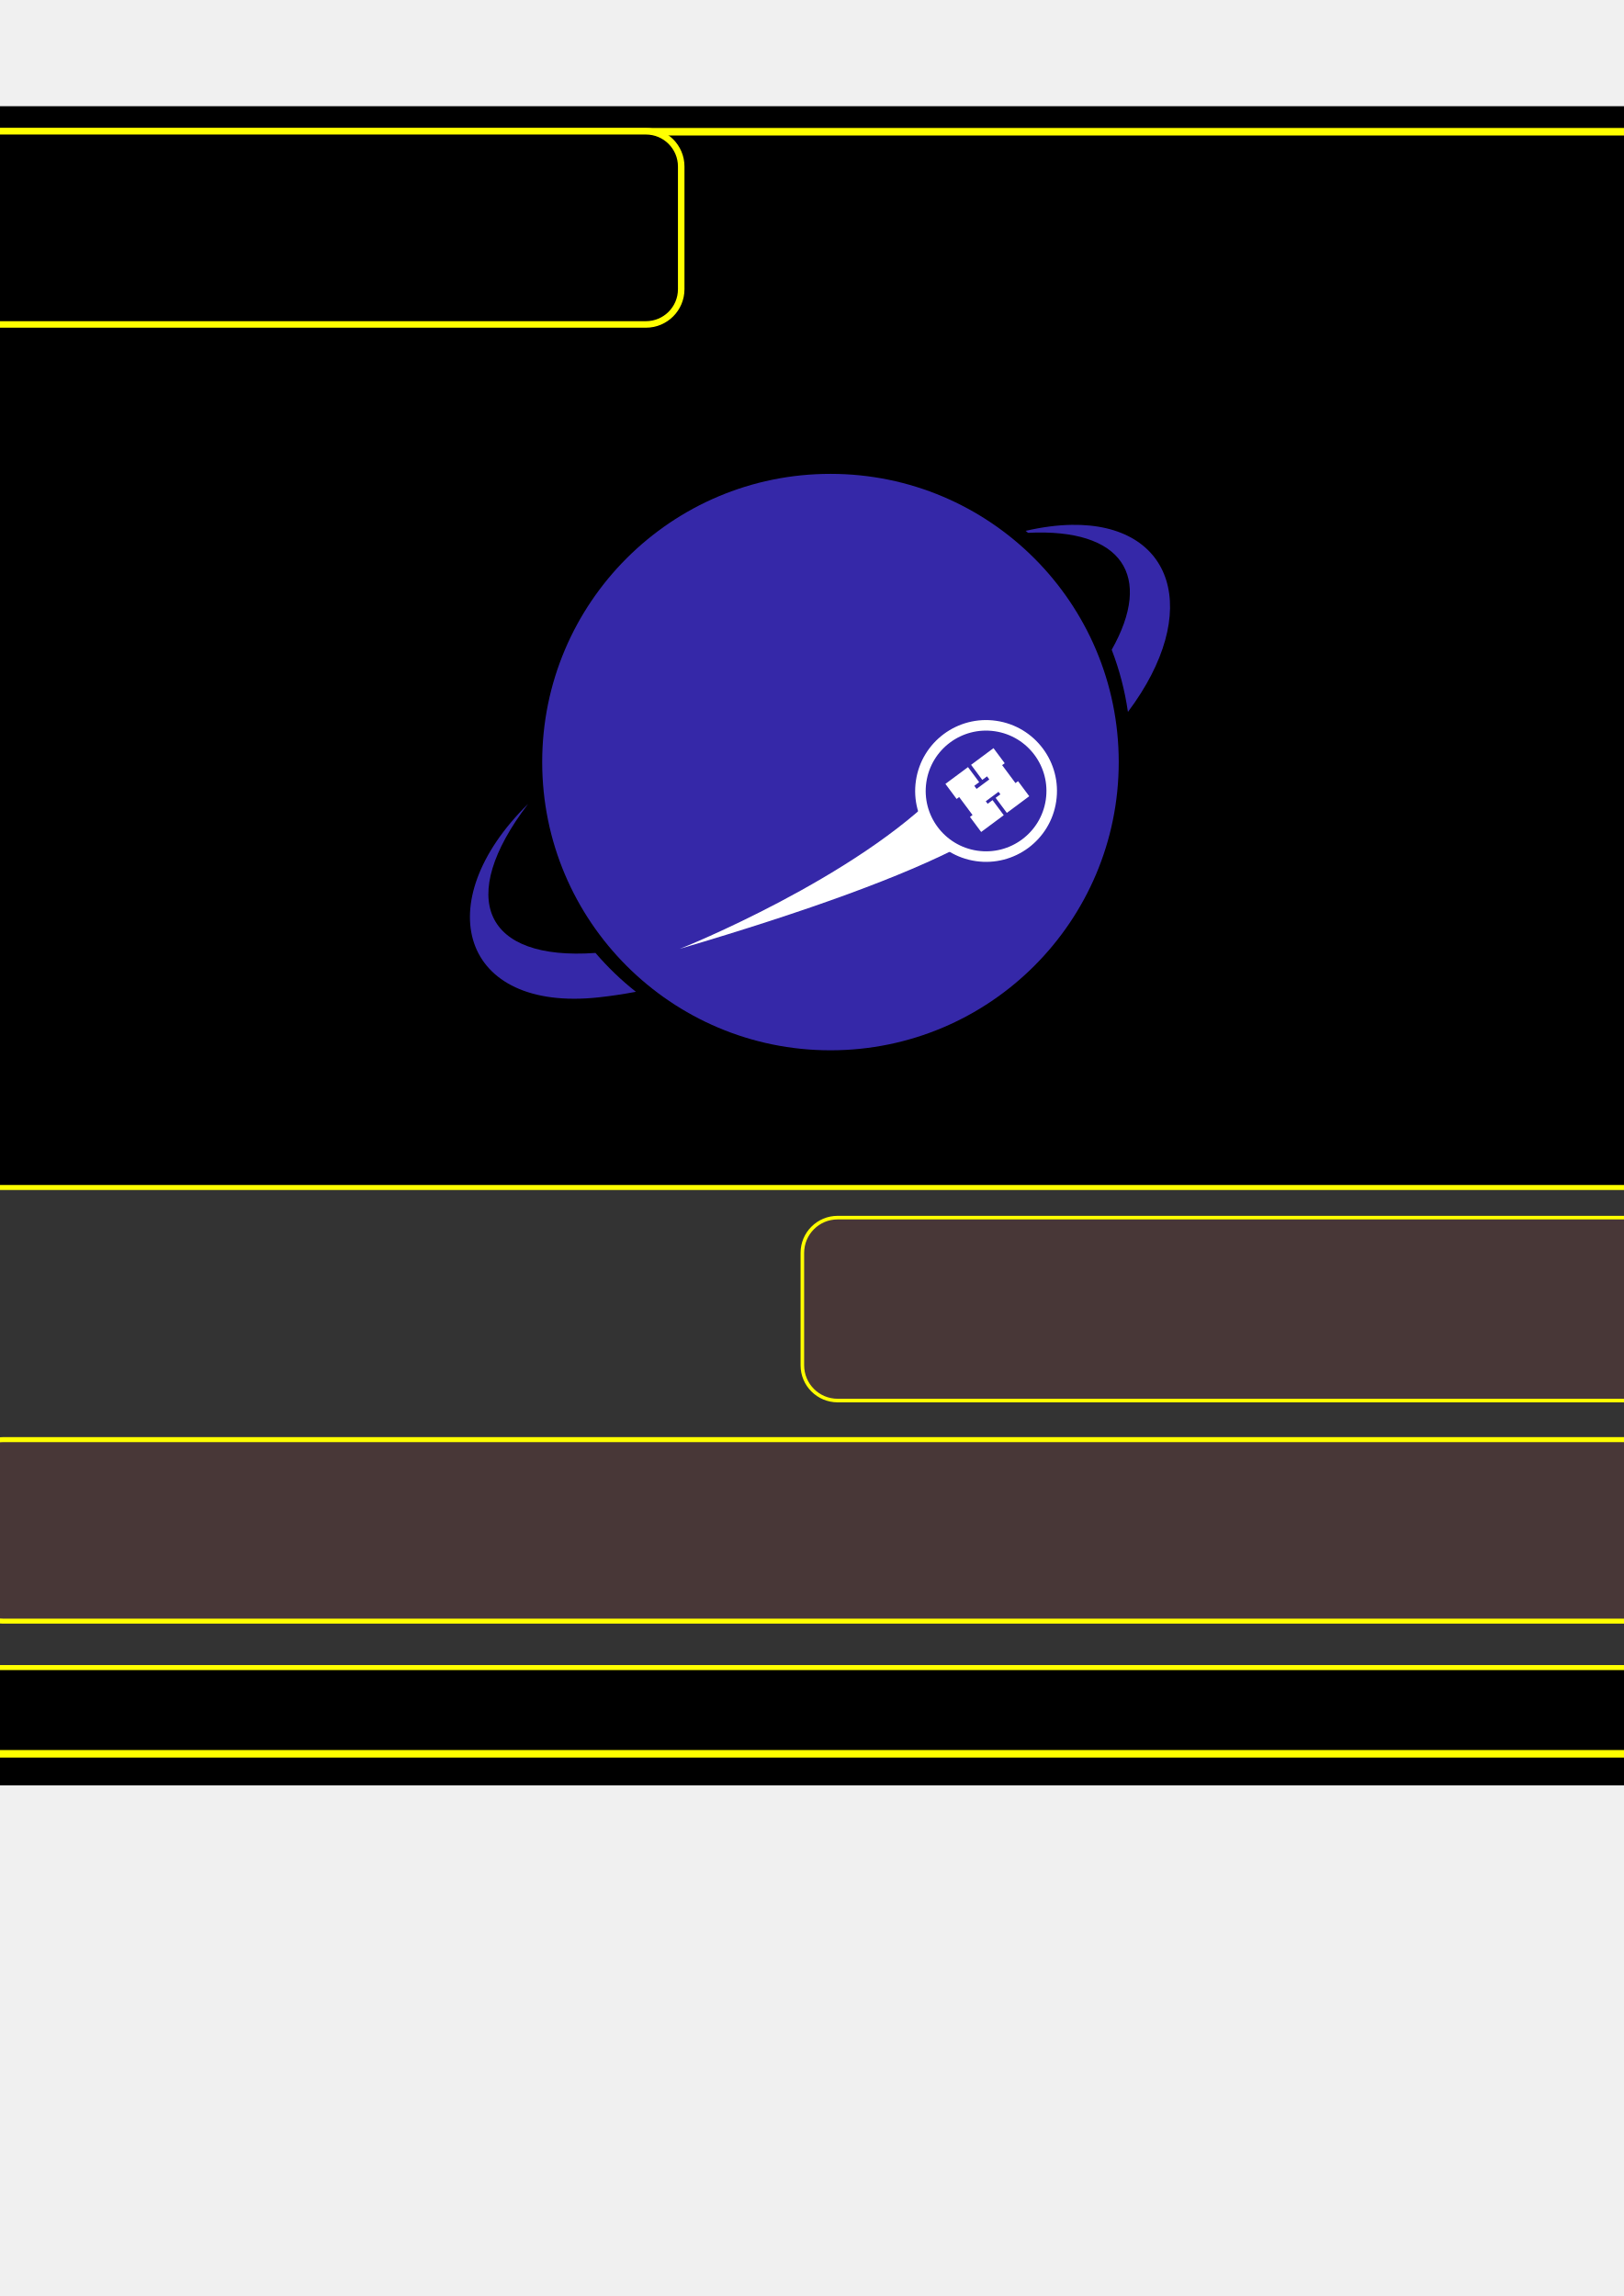
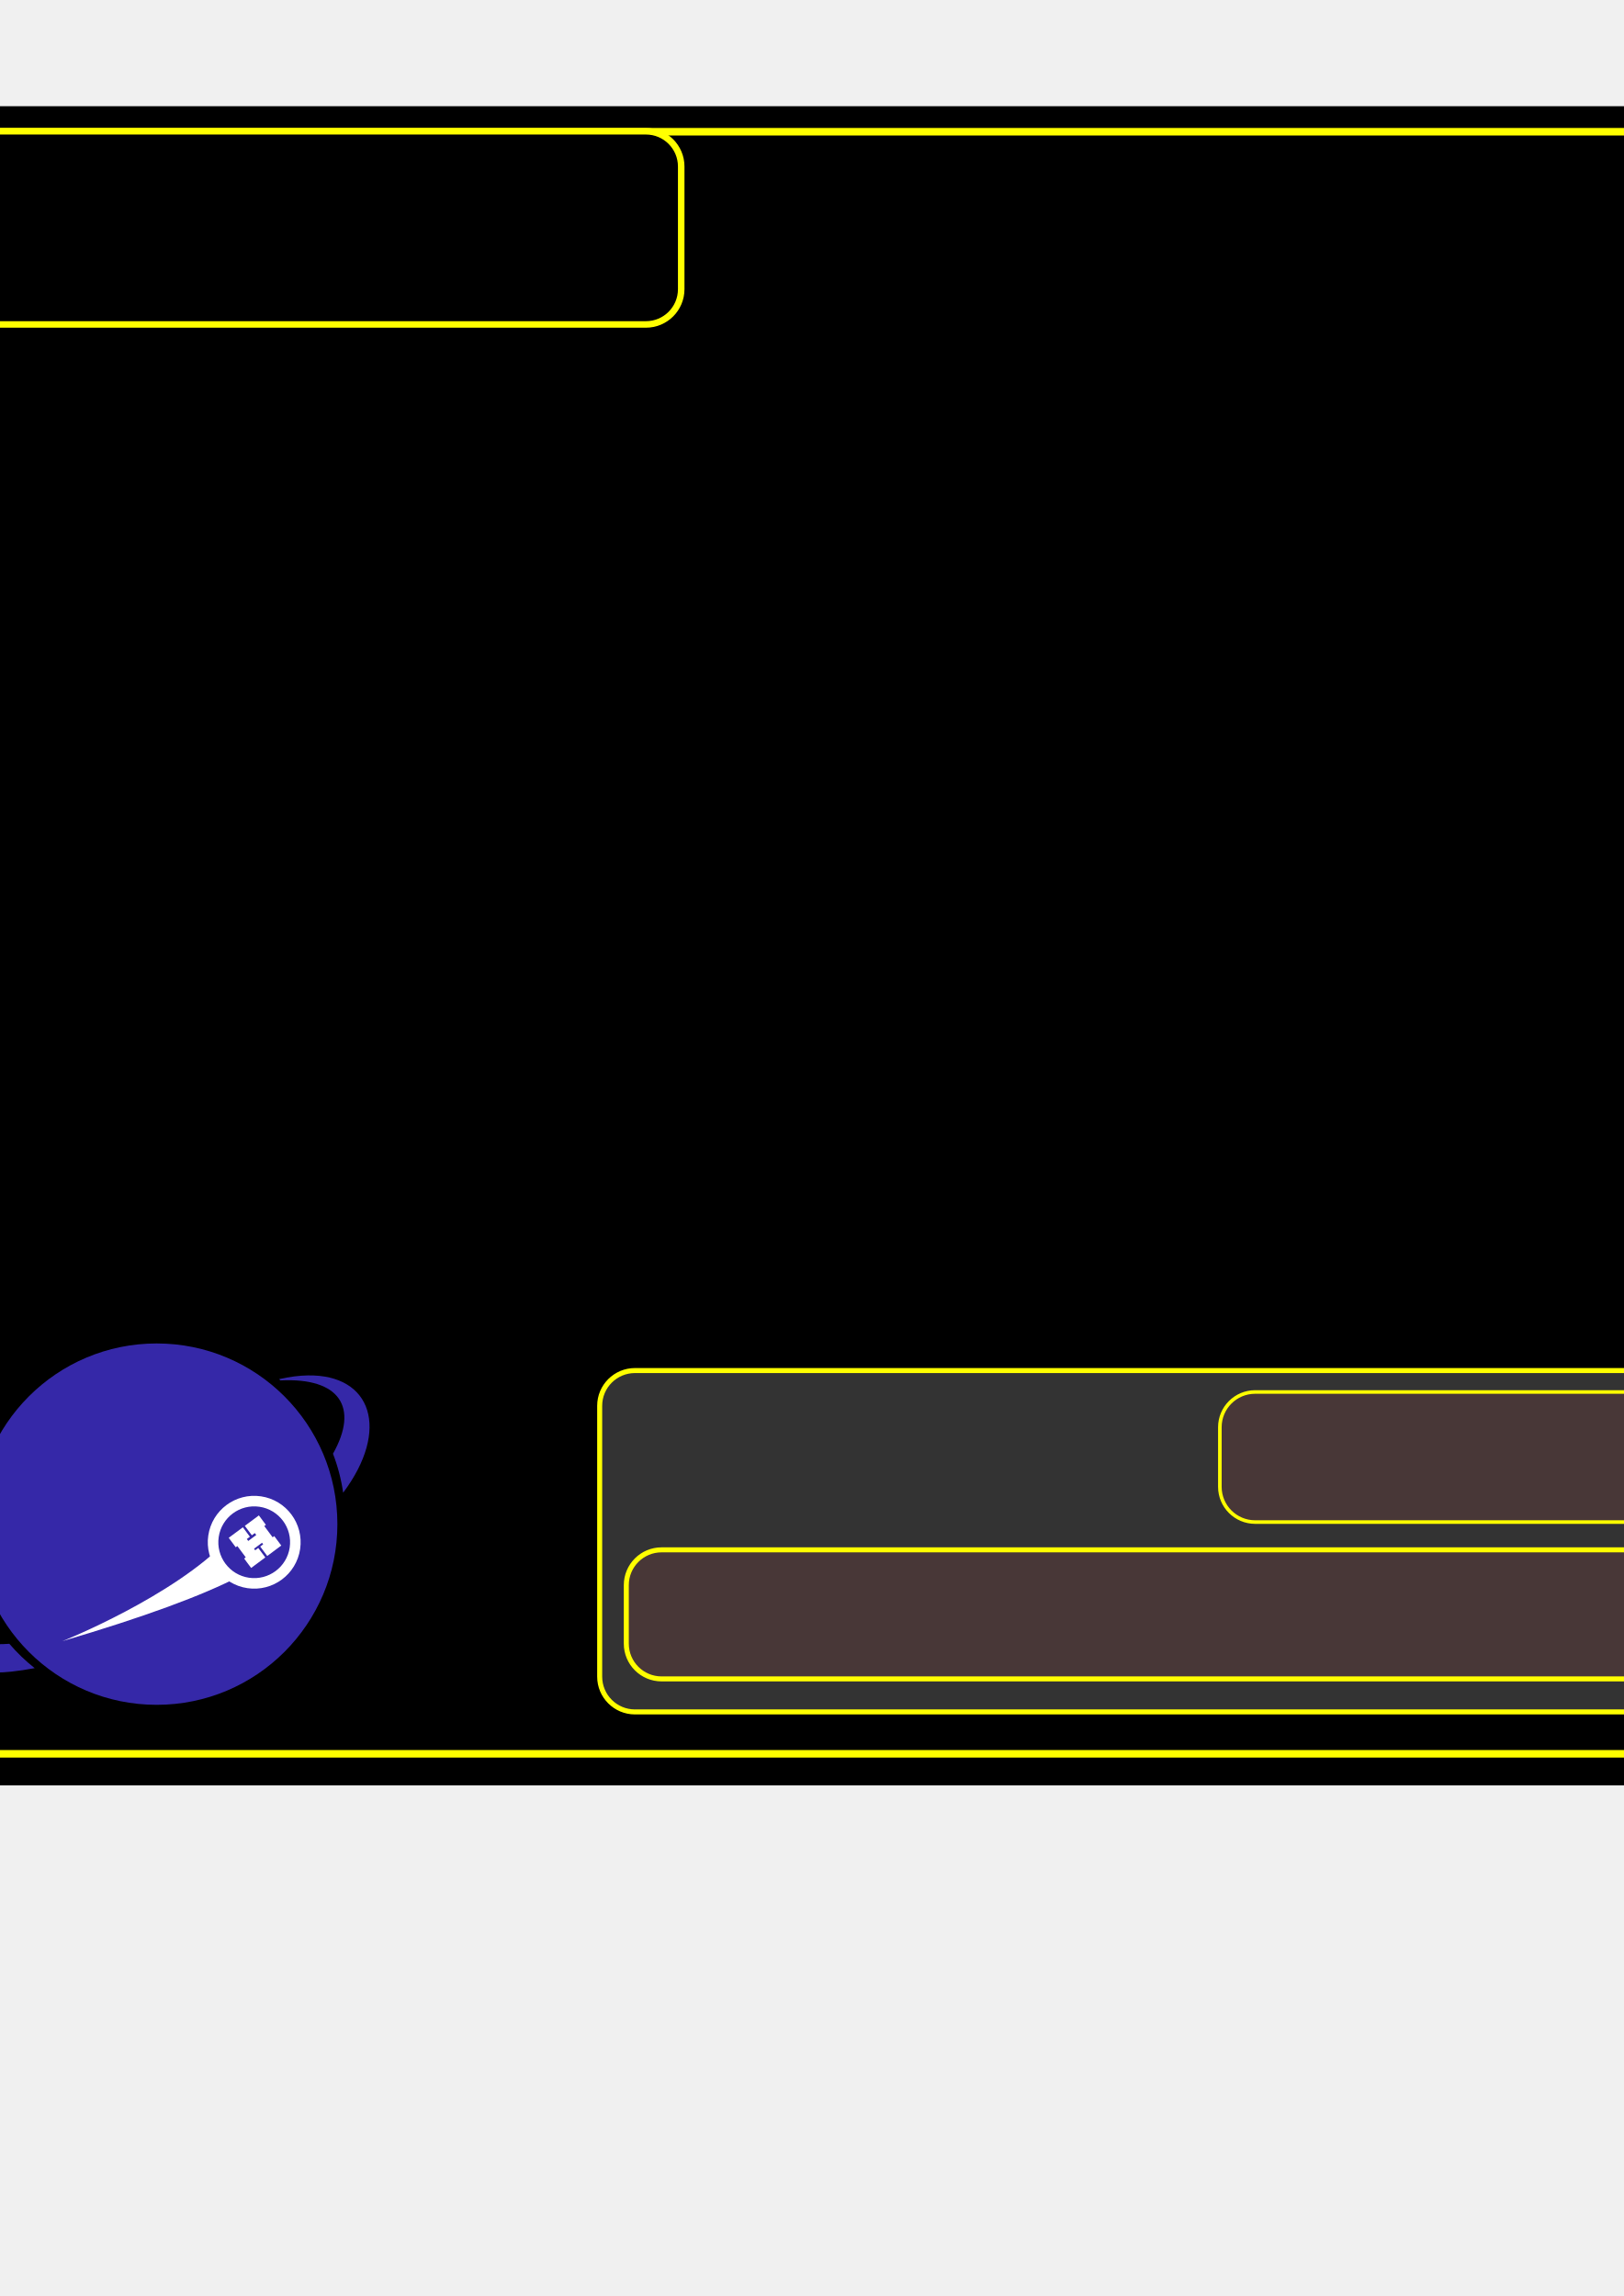
<svg xmlns="http://www.w3.org/2000/svg" width="744.094" height="1052.362" id="svg2" version="1.1">
  <defs id="defs4" />
  <g id="layer1">
    <rect style="fill:#000000;fill-opacity:1;stroke:#000000;stroke-width:1.642;stroke-miterlimit:4;stroke-opacity:1;stroke-dasharray:none;stroke-dashoffset:0" id="rect2985" width="1024" height="768" x="-140" y="49.505" />
+     <g transform="matrix(1.074748,0,0,1.074748,-1315.354,-58.21688)" id="g3206">
+       <path style="color:#000000;fill:#ffff00;fill-opacity:1;stroke:#267575;stroke-width:1.638;stroke-linecap:round;stroke-linejoin:miter;stroke-miterlimit:4;stroke-opacity:0.52;stroke-dasharray:none;stroke-dashoffset:0;marker:none;visibility:visible;display:inline;overflow:visible;enable-background:accumulate" id="path3208" d="M 15.121,413.487 -351.712,411.059 -166.193,94.586 z" transform="matrix(0.5400929,0,0,0.5400929,240.8244,251.5181)" />
+       <text xml:space="preserve" style="font-size:171.491px;font-style:normal;font-weight:normal;line-height:125%;letter-spacing:0px;word-spacing:0px;fill:#000000;fill-opacity:1;stroke:none;font-family:Sans" x="127.165" y="459.575" id="text3210">
+         <tspan id="tspan3212" x="127.165" y="459.575">!</tspan>
+       </text>
+     </g>
+     <g id="g3304" transform="matrix(1.074748,0,0,1.074748,-566.7823,-58.21688)">
+       <path transform="matrix(0.5400929,0,0,0.5400929,240.8244,251.5181)" d="M 15.121,413.487 -351.712,411.059 -166.193,94.586 z" id="path3306" style="color:#000000;fill:#ffff00;fill-opacity:1;stroke:#267575;stroke-width:1.638;stroke-linecap:round;stroke-linejoin:miter;stroke-miterlimit:4;stroke-opacity:0.52;stroke-dasharray:none;stroke-dashoffset:0;marker:none;visibility:visible;display:inline;overflow:visible;enable-background:accumulate" />
+       <text id="text3308" y="459.575" x="127.165" style="font-size:171.491px;font-style:normal;font-weight:normal;line-height:125%;letter-spacing:0px;word-spacing:0px;fill:#000000;fill-opacity:1;stroke:none;font-family:Sans" xml:space="preserve">
+         <tspan y="459.575" x="127.165" id="tspan3310">!</tspan>
+       </text>
+     </g>
  </g>
  <g id="layer2">
-     <g id="g3963" transform="translate(-17.53814,-226.9459)">
+     <g id="g3963" transform="matrix(0.6269197,0,0,0.6269197,-177.7933,337.3243)">
      <g transform="translate(264.7945,442.9105)" style="stroke:none;display:inline" id="layer2-1">
        <g transform="matrix(2.317629,0,0,2.317629,1.21488,1.226582)" id="g2942" style="stroke:none;display:inline">
          <circle d="M 114,57 C 114,88.48 88.48,114 57,114 25.52,114 0,88.48 0,57 0,25.52 25.52,0 57,0 c 31.48,0 57,25.52 57,57 z" cx="57" cy="57" r="57" id="circle236" style="fill:#3528a8;fill-opacity:1;stroke:none" />
        </g>
      </g>
      <path id="path3918" d="m 508.623,467.506 c -6.408,0.102 -13.439,1.005 -21.062,2.75 0.366,0.301 0.731,0.601 1.094,0.906 43.321,-2.154 57.447,19.754 38.344,53.594 3.497,9.057 6.008,18.605 7.438,28.5 34.409,-45.89 20.994,-86.494 -25.812,-85.75 z" style="fill:#3528a8;fill-opacity:1;stroke:none" />
      <path id="path3916" d="m 519.688,529.438 c -0.651,1.091 -1.344,2.167 -2.062,3.281 0.718,-1.111 1.412,-2.193 2.062,-3.281 z" style="fill:#3528a8;fill-opacity:1;stroke:none" />
      <path id="path3910" d="m 259.523,595.437 c -45.927,45.24 -30.707,95.459 32.25,88.656 5.523,-0.597 11.278,-1.444 17.188,-2.562 -6.742,-5.32 -12.945,-11.298 -18.531,-17.812 -50.879,3.644 -63.993,-24.838 -30.906,-68.281 z" style="fill:#3528a8;fill-opacity:1;stroke:none" />
      <path id="path3829" d="m 328.993,661.849 c 1.091,-0.274 81.428,-32.711 120.611,-73.723 10.303,3.532 42.801,7.777 9.389,26.07 -27.239,14.242 -70.514,30.089 -130,47.653 z" style="fill:#ffffff;fill-opacity:1;stroke:none" />
-       <g id="g3867" style="stroke:#ffffff;stroke-width:21.204;stroke-miterlimit:4;stroke-opacity:1;stroke-dasharray:none;display:inline" transform="matrix(0.2252719,0.03312068,-0.03312068,0.2252719,443.8058,555.0302)">
-         <g style="stroke:#ffffff;stroke-width:9.149;stroke-miterlimit:4;stroke-opacity:1;stroke-dasharray:none;display:inline" id="g3869" transform="matrix(2.317629,0,0,2.317629,1.21488,1.226582)">
-           <circle style="fill:#3528a8;fill-opacity:1;stroke:#ffffff;stroke-width:9.149;stroke-miterlimit:4;stroke-opacity:1;stroke-dasharray:none" id="circle3871" r="57" cy="57" cx="57" d="M 114,57 C 114,88.48 88.48,114 57,114 25.52,114 0,88.48 0,57 0,25.52 25.52,0 57,0 c 31.48,0 57,25.52 57,57 z" />
+       <g id="g3867" style="stroke:#ffffff;stroke-width:33.822;stroke-miterlimit:4;stroke-opacity:1;stroke-dasharray:none;display:inline" transform="matrix(0.2252719,0.03312068,-0.03312068,0.2252719,443.8058,555.0302)">
+         <g style="stroke:#ffffff;stroke-width:14.594;stroke-miterlimit:4;stroke-opacity:1;stroke-dasharray:none;display:inline" id="g3869" transform="matrix(2.317629,0,0,2.317629,1.21488,1.226582)">
+           <circle style="fill:#3528a8;fill-opacity:1;stroke:#ffffff;stroke-width:14.594;stroke-miterlimit:4;stroke-opacity:1;stroke-dasharray:none" id="circle3871" r="57" cy="57" cx="57" d="M 114,57 C 114,88.48 88.48,114 57,114 25.52,114 0,88.48 0,57 0,25.52 25.52,0 57,0 c 31.48,0 57,25.52 57,57 z" />
        </g>
      </g>
      <g id="g238" style="display:inline" transform="matrix(0.4628448,0.06804993,-0.06804993,0.4628448,447.4991,558.8079)">
        <path id="path240" d="M 57,98.501 43.999,85.5 46.217,83.282 30.717,67.781 28.499,70 15.498,57 34.987,37.51 l 13.002,13 -4.234,4.235 2.66,2.661 10.992,-10.993 -2.66,-2.66 -4.089,4.089 L 37.656,34.841 57,15.497 70.001,28.498 67.784,30.716 83.282,46.216 85.501,43.998 98.503,57 79.159,76.343 66.157,63.342 70.246,59.253 68.083,57.09 57.091,68.083 59.253,70.245 63.487,66.011 76.49,79.014 57,98.501 z" style="fill:#ffffff" />
      </g>
    </g>
    <rect style="fill:none;stroke:#ffff00;stroke-width:3.442;stroke-miterlimit:4;stroke-opacity:1;stroke-dasharray:none;stroke-dashoffset:0" id="rect3976" width="999.041" height="743.472" x="-127.32" y="60.372" ry="16.162" />
-     <g id="g3998" transform="translate(0,30)">
-       <rect ry="16.162" y="514.28" x="-31.996" height="220.041" width="813.526" id="rect3992" style="fill:#333333;fill-opacity:1;stroke:#ffff00;stroke-width:2.299;stroke-miterlimit:4;stroke-opacity:1;stroke-dasharray:none;stroke-dashoffset:0" rx="16.162" />
+     <g id="g3998" transform="matrix(0.7110725,0,0,0.7110725,297.5661,262.4976)">
+       <rect ry="22.73" y="514.28" x="-31.996" height="220.041" width="813.526" id="rect3992" style="fill:#333333;fill-opacity:1;stroke:#ffff00;stroke-width:3.234;stroke-miterlimit:4;stroke-opacity:1;stroke-dasharray:none;stroke-dashoffset:0" rx="22.73" />
      <flowRoot transform="translate(-317.1879,-57.5787)" style="font-size:40px;font-style:normal;font-variant:normal;font-weight:normal;font-stretch:normal;text-align:end;line-height:125%;letter-spacing:0px;word-spacing:0px;text-anchor:end;fill:#ffffff;fill-opacity:1;stroke:none;font-family:Hanzel Extended;-inkscape-font-specification:Hanzel Extended" id="flowRoot3978" xml:space="preserve">
        <flowRegion id="flowRegion3980">
          <rect style="font-style:normal;font-variant:normal;font-weight:normal;font-stretch:normal;text-align:end;text-anchor:end;fill:#ffffff;font-family:Hanzel Extended;-inkscape-font-specification:Hanzel Extended" y="575.57" x="114.147" height="158.594" width="546.493" id="rect3982" />
        </flowRegion>
        <flowPara id="flowPara3986">COMMS</flowPara>
        <flowPara id="flowPara3990">FREQUENCY</flowPara>
      </flowRoot>
-       <rect ry="16.162" y="528.093" x="367.696" height="83.843" width="394.97" id="rect3994" style="fill:#483737;fill-opacity:1;stroke:#ffff00;stroke-width:1.642;stroke-miterlimit:4;stroke-opacity:1;stroke-dasharray:none;stroke-dashoffset:0" />
-       <rect style="fill:#483737;fill-opacity:1;stroke:#ffff00;stroke-width:2.292;stroke-miterlimit:4;stroke-opacity:1;stroke-dasharray:none;stroke-dashoffset:0" id="rect4007" width="775.748" height="83.192" x="-14.836" y="629.847" ry="16.162" rx="16.162" />
+       <rect ry="22.73" y="528.093" x="367.696" height="83.843" width="394.97" id="rect3994" style="fill:#483737;fill-opacity:1;stroke:#ffff00;stroke-width:2.309;stroke-miterlimit:4;stroke-opacity:1;stroke-dasharray:none;stroke-dashoffset:0" rx="22.73" />
+       <rect style="fill:#483737;fill-opacity:1;stroke:#ffff00;stroke-width:3.224;stroke-miterlimit:4;stroke-opacity:1;stroke-dasharray:none;stroke-dashoffset:0" id="rect4007" width="775.748" height="83.192" x="-14.836" y="629.847" ry="22.73" rx="22.73" />
    </g>
    <rect style="fill:#000000;fill-opacity:1;stroke:#ffff00;stroke-width:2.988;stroke-miterlimit:4;stroke-opacity:1;stroke-dasharray:none;stroke-dashoffset:0" id="rect3996" width="439.684" height="88.54" x="-127.506" y="60.166" ry="16.162" rx="16.162" />
    <flowRoot xml:space="preserve" id="flowRoot4777" style="font-size:40px;font-style:normal;font-variant:normal;font-weight:normal;font-stretch:normal;line-height:125%;letter-spacing:0px;word-spacing:0px;fill:#ff0000;fill-opacity:1;stroke:none;font-family:Hanzel Extended;-inkscape-font-specification:Hanzel Extended" transform="matrix(1.737155,0,0,1.737155,65.63328,-109.3162)">
      <flowRegion id="flowRegion4779">
        <rect id="rect4781" width="508.571" height="151.429" x="-104.286" y="96.648" style="font-style:normal;font-variant:normal;font-weight:normal;font-stretch:normal;fill:#ff0000;font-family:Hanzel Extended;-inkscape-font-specification:Hanzel Extended" />
      </flowRegion>
      <flowPara id="flowPara4783">COMMS</flowPara>
    </flowRoot>
+     <flowRoot transform="matrix(1.551475,0,0,1.551475,-1086.278,13.51968)" style="font-size:40px;font-style:normal;font-variant:normal;font-weight:normal;font-stretch:normal;line-height:125%;letter-spacing:0px;word-spacing:0px;fill:#ffff00;fill-opacity:1;stroke:none;font-family:Hanzel Extended;-inkscape-font-specification:Hanzel Extended" id="flowRoot3312" xml:space="preserve">
+       <flowRegion id="flowRegion3314">
+         <rect style="font-style:normal;font-variant:normal;font-weight:normal;font-stretch:normal;fill:#ffff00;stroke:none;font-family:Hanzel Extended;-inkscape-font-specification:Hanzel Extended" y="96.648" x="-104.286" height="148.139" width="776.662" id="rect3316" />
+       </flowRegion>
+       <flowPara id="flowPara3318">EVACUATION ALERT</flowPara>
+     </flowRoot>
  </g>
</svg>
